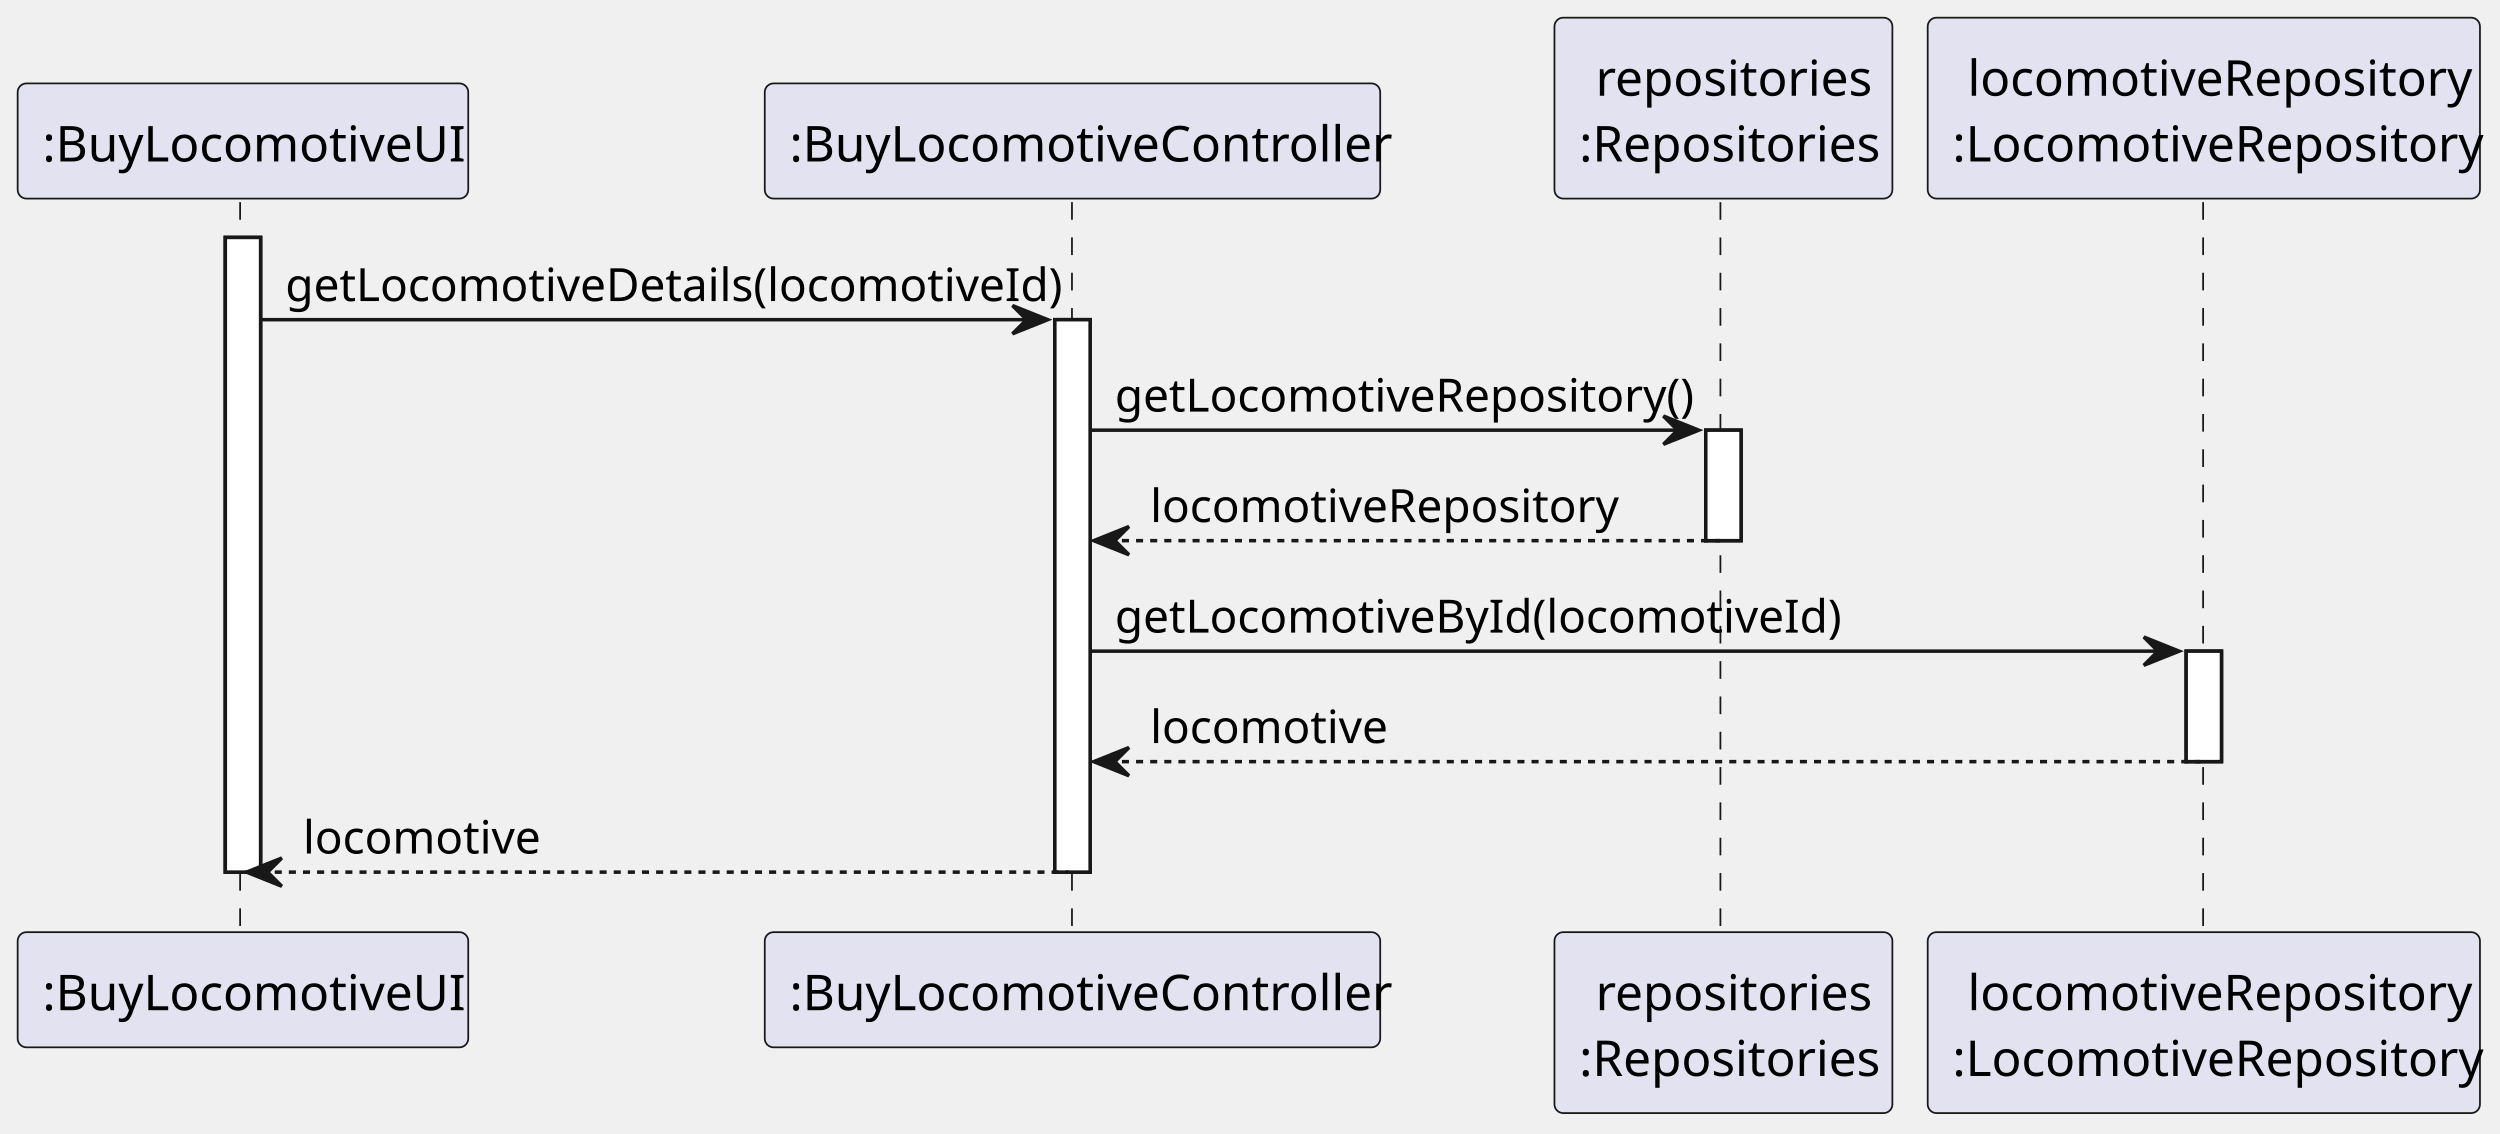
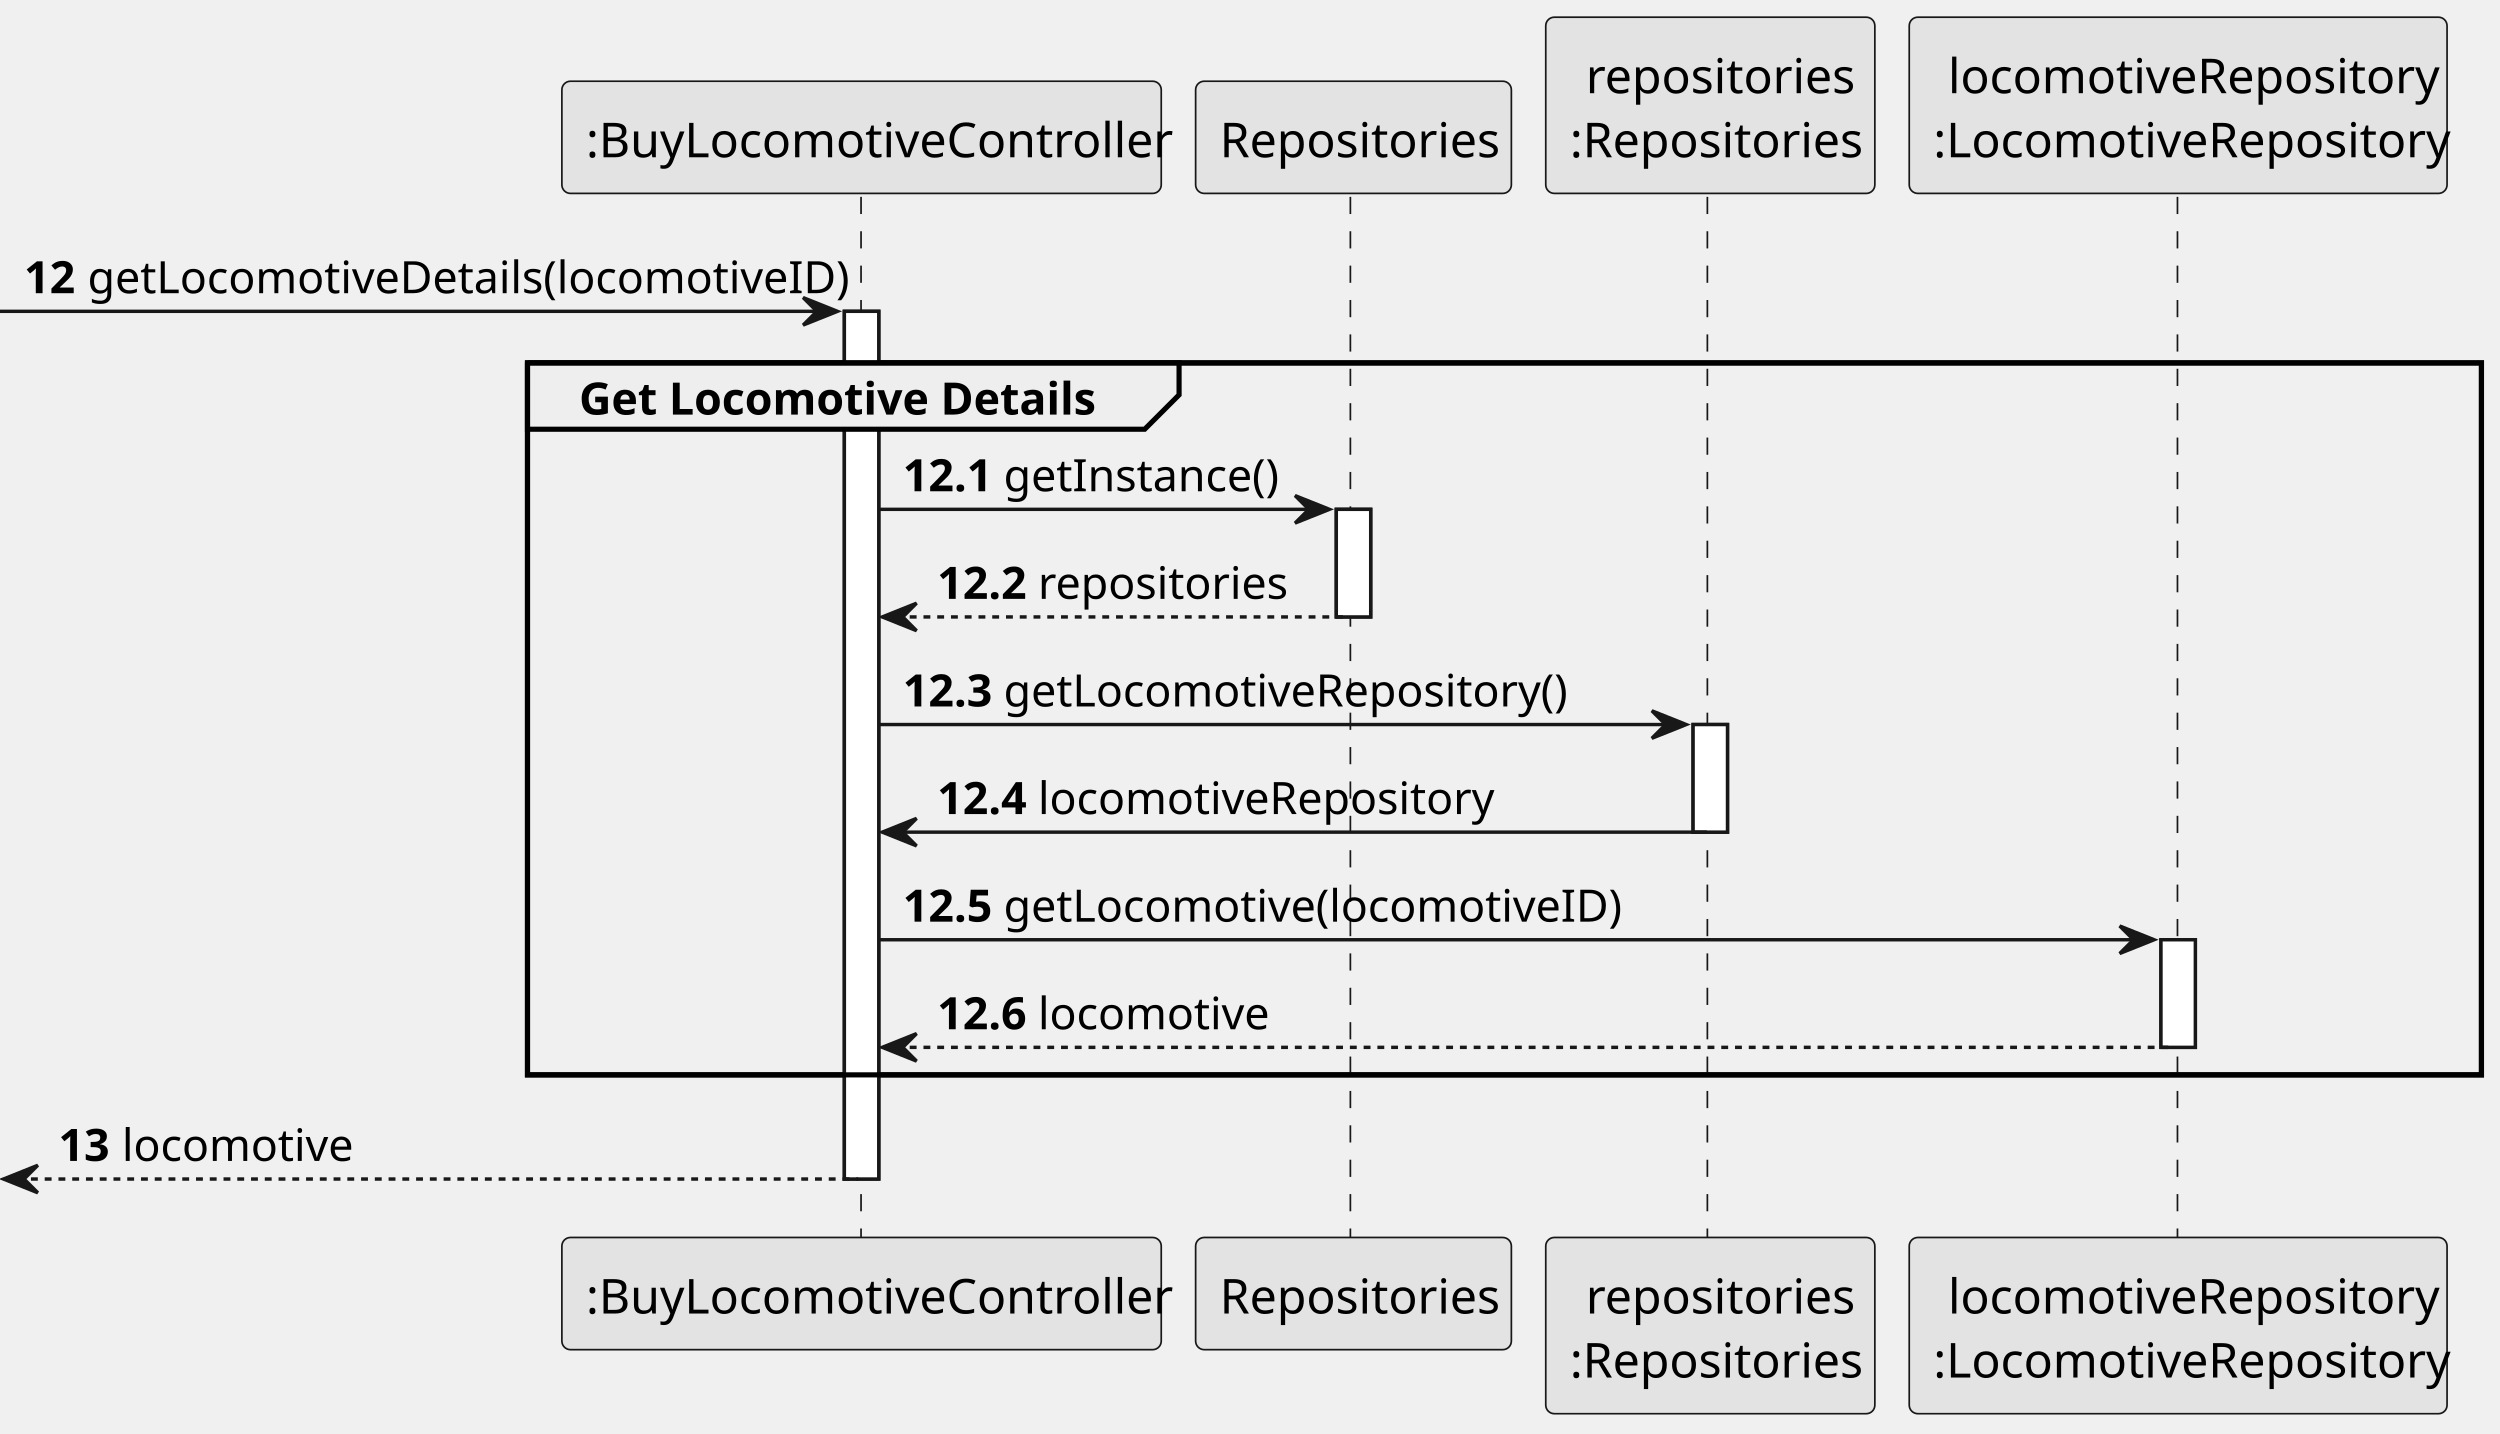
- <svg xmlns="http://www.w3.org/2000/svg" contentStyleType="text/css" height="321px" preserveAspectRatio="none" style="width:708px;height:321px;background:#FFFFFF;" version="1.1" viewBox="0 0 708 321" width="708px" zoomAndPan="magnify">
+ <svg xmlns="http://www.w3.org/2000/svg" contentStyleType="text/css" height="417px" preserveAspectRatio="none" style="width:727px;height:417px;background:#FFFFFF;" version="1.1" viewBox="0 0 727 417" width="727px" zoomAndPan="magnify">
  <defs />
  <g>
-     <rect fill="#FFFFFF" height="179.746" style="stroke:#181818;stroke-width:1.0;" width="10" x="63.803" y="67.242" />
-     <rect fill="#FFFFFF" height="156.455" style="stroke:#181818;stroke-width:1.0;" width="10" x="298.728" y="90.533" />
-     <rect fill="#FFFFFF" height="31.291" style="stroke:#181818;stroke-width:1.0;" width="10" x="483.074" y="121.824" />
-     <rect fill="#FFFFFF" height="31.291" style="stroke:#181818;stroke-width:1.0;" width="10" x="619.125" y="184.406" />
-     <line style="stroke:#181818;stroke-width:0.5;stroke-dasharray:5.0,5.0;" x1="68" x2="68" y1="57.242" y2="264.988" />
-     <line style="stroke:#181818;stroke-width:0.5;stroke-dasharray:5.0,5.0;" x1="303.58" x2="303.58" y1="57.242" y2="264.988" />
-     <line style="stroke:#181818;stroke-width:0.5;stroke-dasharray:5.0,5.0;" x1="487.222" x2="487.222" y1="57.242" y2="264.988" />
-     <line style="stroke:#181818;stroke-width:0.5;stroke-dasharray:5.0,5.0;" x1="623.925" x2="623.925" y1="57.242" y2="264.988" />
-     <rect fill="#E2E2F0" height="32.621" rx="2.5" ry="2.5" style="stroke:#181818;stroke-width:0.5;" width="127.606" x="5" y="23.621" />
-     <text fill="#000000" font-family="sans-serif" font-size="14" lengthAdjust="spacing" textLength="113.606" x="12" y="45.728">:BuyLocomotiveUI</text>
-     <rect fill="#E2E2F0" height="32.621" rx="2.5" ry="2.5" style="stroke:#181818;stroke-width:0.5;" width="127.606" x="5" y="263.988" />
-     <text fill="#000000" font-family="sans-serif" font-size="14" lengthAdjust="spacing" textLength="113.606" x="12" y="286.096">:BuyLocomotiveUI</text>
-     <rect fill="#E2E2F0" height="32.621" rx="2.5" ry="2.5" style="stroke:#181818;stroke-width:0.5;" width="174.296" x="216.58" y="23.621" />
-     <text fill="#000000" font-family="sans-serif" font-size="14" lengthAdjust="spacing" textLength="160.296" x="223.58" y="45.728">:BuyLocomotiveController</text>
-     <rect fill="#E2E2F0" height="32.621" rx="2.5" ry="2.5" style="stroke:#181818;stroke-width:0.5;" width="174.296" x="216.58" y="263.988" />
-     <text fill="#000000" font-family="sans-serif" font-size="14" lengthAdjust="spacing" textLength="160.296" x="223.58" y="286.096">:BuyLocomotiveController</text>
-     <rect fill="#E2E2F0" height="51.242" rx="2.5" ry="2.5" style="stroke:#181818;stroke-width:0.5;" width="95.703" x="440.222" y="5" />
-     <text fill="#000000" font-family="sans-serif" font-size="14" lengthAdjust="spacing" textLength="72.365" x="451.891" y="27.107">repositories</text>
-     <text fill="#000000" font-family="sans-serif" font-size="14" lengthAdjust="spacing" textLength="81.703" x="447.222" y="45.728">:Repositories</text>
-     <rect fill="#E2E2F0" height="51.242" rx="2.5" ry="2.5" style="stroke:#181818;stroke-width:0.5;" width="95.703" x="440.222" y="263.988" />
-     <text fill="#000000" font-family="sans-serif" font-size="14" lengthAdjust="spacing" textLength="72.365" x="451.891" y="286.096">repositories</text>
-     <text fill="#000000" font-family="sans-serif" font-size="14" lengthAdjust="spacing" textLength="81.703" x="447.222" y="304.717">:Repositories</text>
-     <rect fill="#E2E2F0" height="51.242" rx="2.5" ry="2.5" style="stroke:#181818;stroke-width:0.5;" width="156.399" x="545.925" y="5" />
-     <text fill="#000000" font-family="sans-serif" font-size="14" lengthAdjust="spacing" textLength="133.834" x="557.208" y="27.107">locomotiveRepository</text>
-     <text fill="#000000" font-family="sans-serif" font-size="14" lengthAdjust="spacing" textLength="142.399" x="552.925" y="45.728">:LocomotiveRepository</text>
-     <rect fill="#E2E2F0" height="51.242" rx="2.5" ry="2.5" style="stroke:#181818;stroke-width:0.5;" width="156.399" x="545.925" y="263.988" />
-     <text fill="#000000" font-family="sans-serif" font-size="14" lengthAdjust="spacing" textLength="133.834" x="557.208" y="286.096">locomotiveRepository</text>
-     <text fill="#000000" font-family="sans-serif" font-size="14" lengthAdjust="spacing" textLength="142.399" x="552.925" y="304.717">:LocomotiveRepository</text>
-     <rect fill="#FFFFFF" height="179.746" style="stroke:#181818;stroke-width:1.0;" width="10" x="63.803" y="67.242" />
-     <rect fill="#FFFFFF" height="156.455" style="stroke:#181818;stroke-width:1.0;" width="10" x="298.728" y="90.533" />
-     <rect fill="#FFFFFF" height="31.291" style="stroke:#181818;stroke-width:1.0;" width="10" x="483.074" y="121.824" />
-     <rect fill="#FFFFFF" height="31.291" style="stroke:#181818;stroke-width:1.0;" width="10" x="619.125" y="184.406" />
-     <polygon fill="#181818" points="286.728,86.533,296.728,90.533,286.728,94.533,290.728,90.533" style="stroke:#181818;stroke-width:1.0;" />
-     <line style="stroke:#181818;stroke-width:1.0;" x1="73.803" x2="292.728" y1="90.533" y2="90.533" />
-     <text fill="#000000" font-family="sans-serif" font-size="13" lengthAdjust="spacing" textLength="205.924" x="80.803" y="85.27">getLocomotiveDetails(locomotiveId)</text>
-     <polygon fill="#181818" points="471.074,117.824,481.074,121.824,471.074,125.824,475.074,121.824" style="stroke:#181818;stroke-width:1.0;" />
-     <line style="stroke:#181818;stroke-width:1.0;" x1="308.728" x2="477.074" y1="121.824" y2="121.824" />
-     <text fill="#000000" font-family="sans-serif" font-size="13" lengthAdjust="spacing" textLength="155.346" x="315.728" y="116.561">getLocomotiveRepository()</text>
-     <polygon fill="#181818" points="319.728,149.115,309.728,153.115,319.728,157.115,315.728,153.115" style="stroke:#181818;stroke-width:1.0;" />
-     <line style="stroke:#181818;stroke-width:1.0;stroke-dasharray:2.0,2.0;" x1="313.728" x2="487.074" y1="153.115" y2="153.115" />
-     <text fill="#000000" font-family="sans-serif" font-size="13" lengthAdjust="spacing" textLength="124.274" x="325.728" y="147.852">locomotiveRepository</text>
-     <polygon fill="#181818" points="607.125,180.406,617.125,184.406,607.125,188.406,611.125,184.406" style="stroke:#181818;stroke-width:1.0;" />
-     <line style="stroke:#181818;stroke-width:1.0;" x1="308.728" x2="613.125" y1="184.406" y2="184.406" />
-     <text fill="#000000" font-family="sans-serif" font-size="13" lengthAdjust="spacing" textLength="192.201" x="315.728" y="179.144">getLocomotiveById(locomotiveId)</text>
-     <polygon fill="#181818" points="319.728,211.697,309.728,215.697,319.728,219.697,315.728,215.697" style="stroke:#181818;stroke-width:1.0;" />
-     <line style="stroke:#181818;stroke-width:1.0;stroke-dasharray:2.0,2.0;" x1="313.728" x2="623.125" y1="215.697" y2="215.697" />
-     <text fill="#000000" font-family="sans-serif" font-size="13" lengthAdjust="spacing" textLength="62.137" x="325.728" y="210.435">locomotive</text>
-     <polygon fill="#181818" points="79.803,242.988,69.803,246.988,79.803,250.988,75.803,246.988" style="stroke:#181818;stroke-width:1.0;" />
-     <line style="stroke:#181818;stroke-width:1.0;stroke-dasharray:2.0,2.0;" x1="73.803" x2="302.728" y1="246.988" y2="246.988" />
-     <text fill="#000000" font-family="sans-serif" font-size="13" lengthAdjust="spacing" textLength="62.137" x="85.803" y="241.726">locomotive</text>
+     <rect fill="#FFFFFF" height="252.328" style="stroke:#181818;stroke-width:1.0;" width="10" x="245.542" y="90.533" />
+     <rect fill="#FFFFFF" height="31.291" style="stroke:#181818;stroke-width:1.0;" width="10" x="388.597" y="148.115" />
+     <rect fill="#FFFFFF" height="31.291" style="stroke:#181818;stroke-width:1.0;" width="10" x="492.356" y="210.697" />
+     <rect fill="#FFFFFF" height="31.291" style="stroke:#181818;stroke-width:1.0;" width="10" x="628.407" y="273.279" />
+     <rect fill="none" height="207.037" style="stroke:#000000;stroke-width:1.5;" width="568.212" x="153.394" y="105.533" />
+     <line style="stroke:#181818;stroke-width:0.5;stroke-dasharray:5.0,5.0;" x1="250.394" x2="250.394" y1="57.242" y2="360.861" />
+     <line style="stroke:#181818;stroke-width:0.5;stroke-dasharray:5.0,5.0;" x1="392.69" x2="392.69" y1="57.242" y2="360.861" />
+     <line style="stroke:#181818;stroke-width:0.5;stroke-dasharray:5.0,5.0;" x1="496.504" x2="496.504" y1="57.242" y2="360.861" />
+     <line style="stroke:#181818;stroke-width:0.5;stroke-dasharray:5.0,5.0;" x1="633.207" x2="633.207" y1="57.242" y2="360.861" />
+     <rect fill="#E3E3E3" height="32.621" rx="2.5" ry="2.5" style="stroke:#181818;stroke-width:0.5;" width="174.296" x="163.394" y="23.621" />
+     <text fill="#000000" font-family="sans-serif" font-size="14" lengthAdjust="spacing" textLength="160.296" x="170.394" y="45.728">:BuyLocomotiveController</text>
+     <rect fill="#E3E3E3" height="32.621" rx="2.5" ry="2.5" style="stroke:#181818;stroke-width:0.5;" width="174.296" x="163.394" y="359.861" />
+     <text fill="#000000" font-family="sans-serif" font-size="14" lengthAdjust="spacing" textLength="160.296" x="170.394" y="381.969">:BuyLocomotiveController</text>
+     <rect fill="#E3E3E3" height="32.621" rx="2.5" ry="2.5" style="stroke:#181818;stroke-width:0.5;" width="91.814" x="347.69" y="23.621" />
+     <text fill="#000000" font-family="sans-serif" font-size="14" lengthAdjust="spacing" textLength="77.814" x="354.69" y="45.728">Repositories</text>
+     <rect fill="#E3E3E3" height="32.621" rx="2.5" ry="2.5" style="stroke:#181818;stroke-width:0.5;" width="91.814" x="347.69" y="359.861" />
+     <text fill="#000000" font-family="sans-serif" font-size="14" lengthAdjust="spacing" textLength="77.814" x="354.69" y="381.969">Repositories</text>
+     <rect fill="#E3E3E3" height="51.242" rx="2.5" ry="2.5" style="stroke:#181818;stroke-width:0.5;" width="95.703" x="449.504" y="5" />
+     <text fill="#000000" font-family="sans-serif" font-size="14" lengthAdjust="spacing" textLength="72.365" x="461.173" y="27.107">repositories</text>
+     <text fill="#000000" font-family="sans-serif" font-size="14" lengthAdjust="spacing" textLength="81.703" x="456.504" y="45.728">:Repositories</text>
+     <rect fill="#E3E3E3" height="51.242" rx="2.5" ry="2.5" style="stroke:#181818;stroke-width:0.5;" width="95.703" x="449.504" y="359.861" />
+     <text fill="#000000" font-family="sans-serif" font-size="14" lengthAdjust="spacing" textLength="72.365" x="461.173" y="381.969">repositories</text>
+     <text fill="#000000" font-family="sans-serif" font-size="14" lengthAdjust="spacing" textLength="81.703" x="456.504" y="400.59">:Repositories</text>
+     <rect fill="#E3E3E3" height="51.242" rx="2.5" ry="2.5" style="stroke:#181818;stroke-width:0.5;" width="156.399" x="555.207" y="5" />
+     <text fill="#000000" font-family="sans-serif" font-size="14" lengthAdjust="spacing" textLength="133.834" x="566.49" y="27.107">locomotiveRepository</text>
+     <text fill="#000000" font-family="sans-serif" font-size="14" lengthAdjust="spacing" textLength="142.399" x="562.207" y="45.728">:LocomotiveRepository</text>
+     <rect fill="#E3E3E3" height="51.242" rx="2.5" ry="2.5" style="stroke:#181818;stroke-width:0.5;" width="156.399" x="555.207" y="359.861" />
+     <text fill="#000000" font-family="sans-serif" font-size="14" lengthAdjust="spacing" textLength="133.834" x="566.49" y="381.969">locomotiveRepository</text>
+     <text fill="#000000" font-family="sans-serif" font-size="14" lengthAdjust="spacing" textLength="142.399" x="562.207" y="400.59">:LocomotiveRepository</text>
+     <rect fill="#FFFFFF" height="252.328" style="stroke:#181818;stroke-width:1.0;" width="10" x="245.542" y="90.533" />
+     <rect fill="#FFFFFF" height="31.291" style="stroke:#181818;stroke-width:1.0;" width="10" x="388.597" y="148.115" />
+     <rect fill="#FFFFFF" height="31.291" style="stroke:#181818;stroke-width:1.0;" width="10" x="492.356" y="210.697" />
+     <rect fill="#FFFFFF" height="31.291" style="stroke:#181818;stroke-width:1.0;" width="10" x="628.407" y="273.279" />
+     <polygon fill="#181818" points="233.542,86.533,243.542,90.533,233.542,94.533,237.542,90.533" style="stroke:#181818;stroke-width:1.0;" />
+     <line style="stroke:#181818;stroke-width:1.0;" x1="0" x2="239.542" y1="90.533" y2="90.533" />
+     <text fill="#000000" font-family="sans-serif" font-size="13" font-weight="bold" lengthAdjust="spacing" textLength="14.46" x="7" y="85.27">12</text>
+     <text fill="#000000" font-family="sans-serif" font-size="13" lengthAdjust="spacing" textLength="208.083" x="25.46" y="85.27">getLocomotiveDetails(locomotiveID)</text>
+     <path d="M153.394,105.533 L342.873,105.533 L342.873,114.824 L332.873,124.824 L153.394,124.824 L153.394,105.533 " fill="#EEEEEE" style="stroke:#000000;stroke-width:1.5;" />
+     <rect fill="none" height="207.037" style="stroke:#000000;stroke-width:1.5;" width="568.212" x="153.394" y="105.533" />
+     <text fill="#000000" font-family="sans-serif" font-size="13" font-weight="bold" lengthAdjust="spacing" textLength="144.479" x="168.394" y="120.561">Get Locomotive Details</text>
+     <polygon fill="#181818" points="376.597,144.115,386.597,148.115,376.597,152.115,380.597,148.115" style="stroke:#181818;stroke-width:1.0;" />
+     <line style="stroke:#181818;stroke-width:1.0;" x1="255.542" x2="382.597" y1="148.115" y2="148.115" />
+     <text fill="#000000" font-family="sans-serif" font-size="13" font-weight="bold" lengthAdjust="spacing" textLength="25.302" x="262.543" y="142.852">12.1</text>
+     <text fill="#000000" font-family="sans-serif" font-size="13" lengthAdjust="spacing" textLength="75.874" x="291.844" y="142.852">getInstance()</text>
+     <polygon fill="#181818" points="266.543,175.406,256.543,179.406,266.543,183.406,262.543,179.406" style="stroke:#181818;stroke-width:1.0;" />
+     <line style="stroke:#181818;stroke-width:1.0;stroke-dasharray:2.0,2.0;" x1="260.543" x2="392.597" y1="179.406" y2="179.406" />
+     <text fill="#000000" font-family="sans-serif" font-size="13" font-weight="bold" lengthAdjust="spacing" textLength="25.302" x="272.543" y="174.144">12.2</text>
+     <text fill="#000000" font-family="sans-serif" font-size="13" lengthAdjust="spacing" textLength="67.196" x="301.844" y="174.144">repositories</text>
+     <polygon fill="#181818" points="480.356,206.697,490.356,210.697,480.356,214.697,484.356,210.697" style="stroke:#181818;stroke-width:1.0;" />
+     <line style="stroke:#181818;stroke-width:1.0;" x1="255.542" x2="486.356" y1="210.697" y2="210.697" />
+     <text fill="#000000" font-family="sans-serif" font-size="13" font-weight="bold" lengthAdjust="spacing" textLength="25.302" x="262.543" y="205.435">12.3</text>
+     <text fill="#000000" font-family="sans-serif" font-size="13" lengthAdjust="spacing" textLength="155.346" x="291.844" y="205.435">getLocomotiveRepository()</text>
+     <polygon fill="#181818" points="266.543,237.988,256.543,241.988,266.543,245.988,262.543,241.988" style="stroke:#181818;stroke-width:1.0;" />
+     <line style="stroke:#181818;stroke-width:1.0;" x1="260.543" x2="496.356" y1="241.988" y2="241.988" />
+     <text fill="#000000" font-family="sans-serif" font-size="13" font-weight="bold" lengthAdjust="spacing" textLength="25.302" x="272.543" y="236.726">12.4</text>
+     <text fill="#000000" font-family="sans-serif" font-size="13" lengthAdjust="spacing" textLength="124.274" x="301.844" y="236.726">locomotiveRepository</text>
+     <polygon fill="#181818" points="616.407,269.279,626.407,273.279,616.407,277.279,620.407,273.279" style="stroke:#181818;stroke-width:1.0;" />
+     <line style="stroke:#181818;stroke-width:1.0;" x1="255.542" x2="622.407" y1="273.279" y2="273.279" />
+     <text fill="#000000" font-family="sans-serif" font-size="13" font-weight="bold" lengthAdjust="spacing" textLength="25.302" x="262.543" y="268.017">12.5</text>
+     <text fill="#000000" font-family="sans-serif" font-size="13" lengthAdjust="spacing" textLength="168.346" x="291.844" y="268.017">getLocomotive(locomotiveID)</text>
+     <polygon fill="#181818" points="266.543,300.57,256.543,304.57,266.543,308.57,262.543,304.57" style="stroke:#181818;stroke-width:1.0;" />
+     <line style="stroke:#181818;stroke-width:1.0;stroke-dasharray:2.0,2.0;" x1="260.543" x2="632.407" y1="304.57" y2="304.57" />
+     <text fill="#000000" font-family="sans-serif" font-size="13" font-weight="bold" lengthAdjust="spacing" textLength="25.302" x="272.543" y="299.308">12.6</text>
+     <text fill="#000000" font-family="sans-serif" font-size="13" lengthAdjust="spacing" textLength="62.137" x="301.844" y="299.308">locomotive</text>
+     <polygon fill="#181818" points="11,338.861,1,342.861,11,346.861,7,342.861" style="stroke:#181818;stroke-width:1.0;" />
+     <line style="stroke:#181818;stroke-width:1.0;stroke-dasharray:2.0,2.0;" x1="5" x2="249.542" y1="342.861" y2="342.861" />
+     <text fill="#000000" font-family="sans-serif" font-size="13" font-weight="bold" lengthAdjust="spacing" textLength="14.46" x="17" y="337.599">13</text>
+     <text fill="#000000" font-family="sans-serif" font-size="13" lengthAdjust="spacing" textLength="62.137" x="35.46" y="337.599">locomotive</text>
  </g>
</svg>
